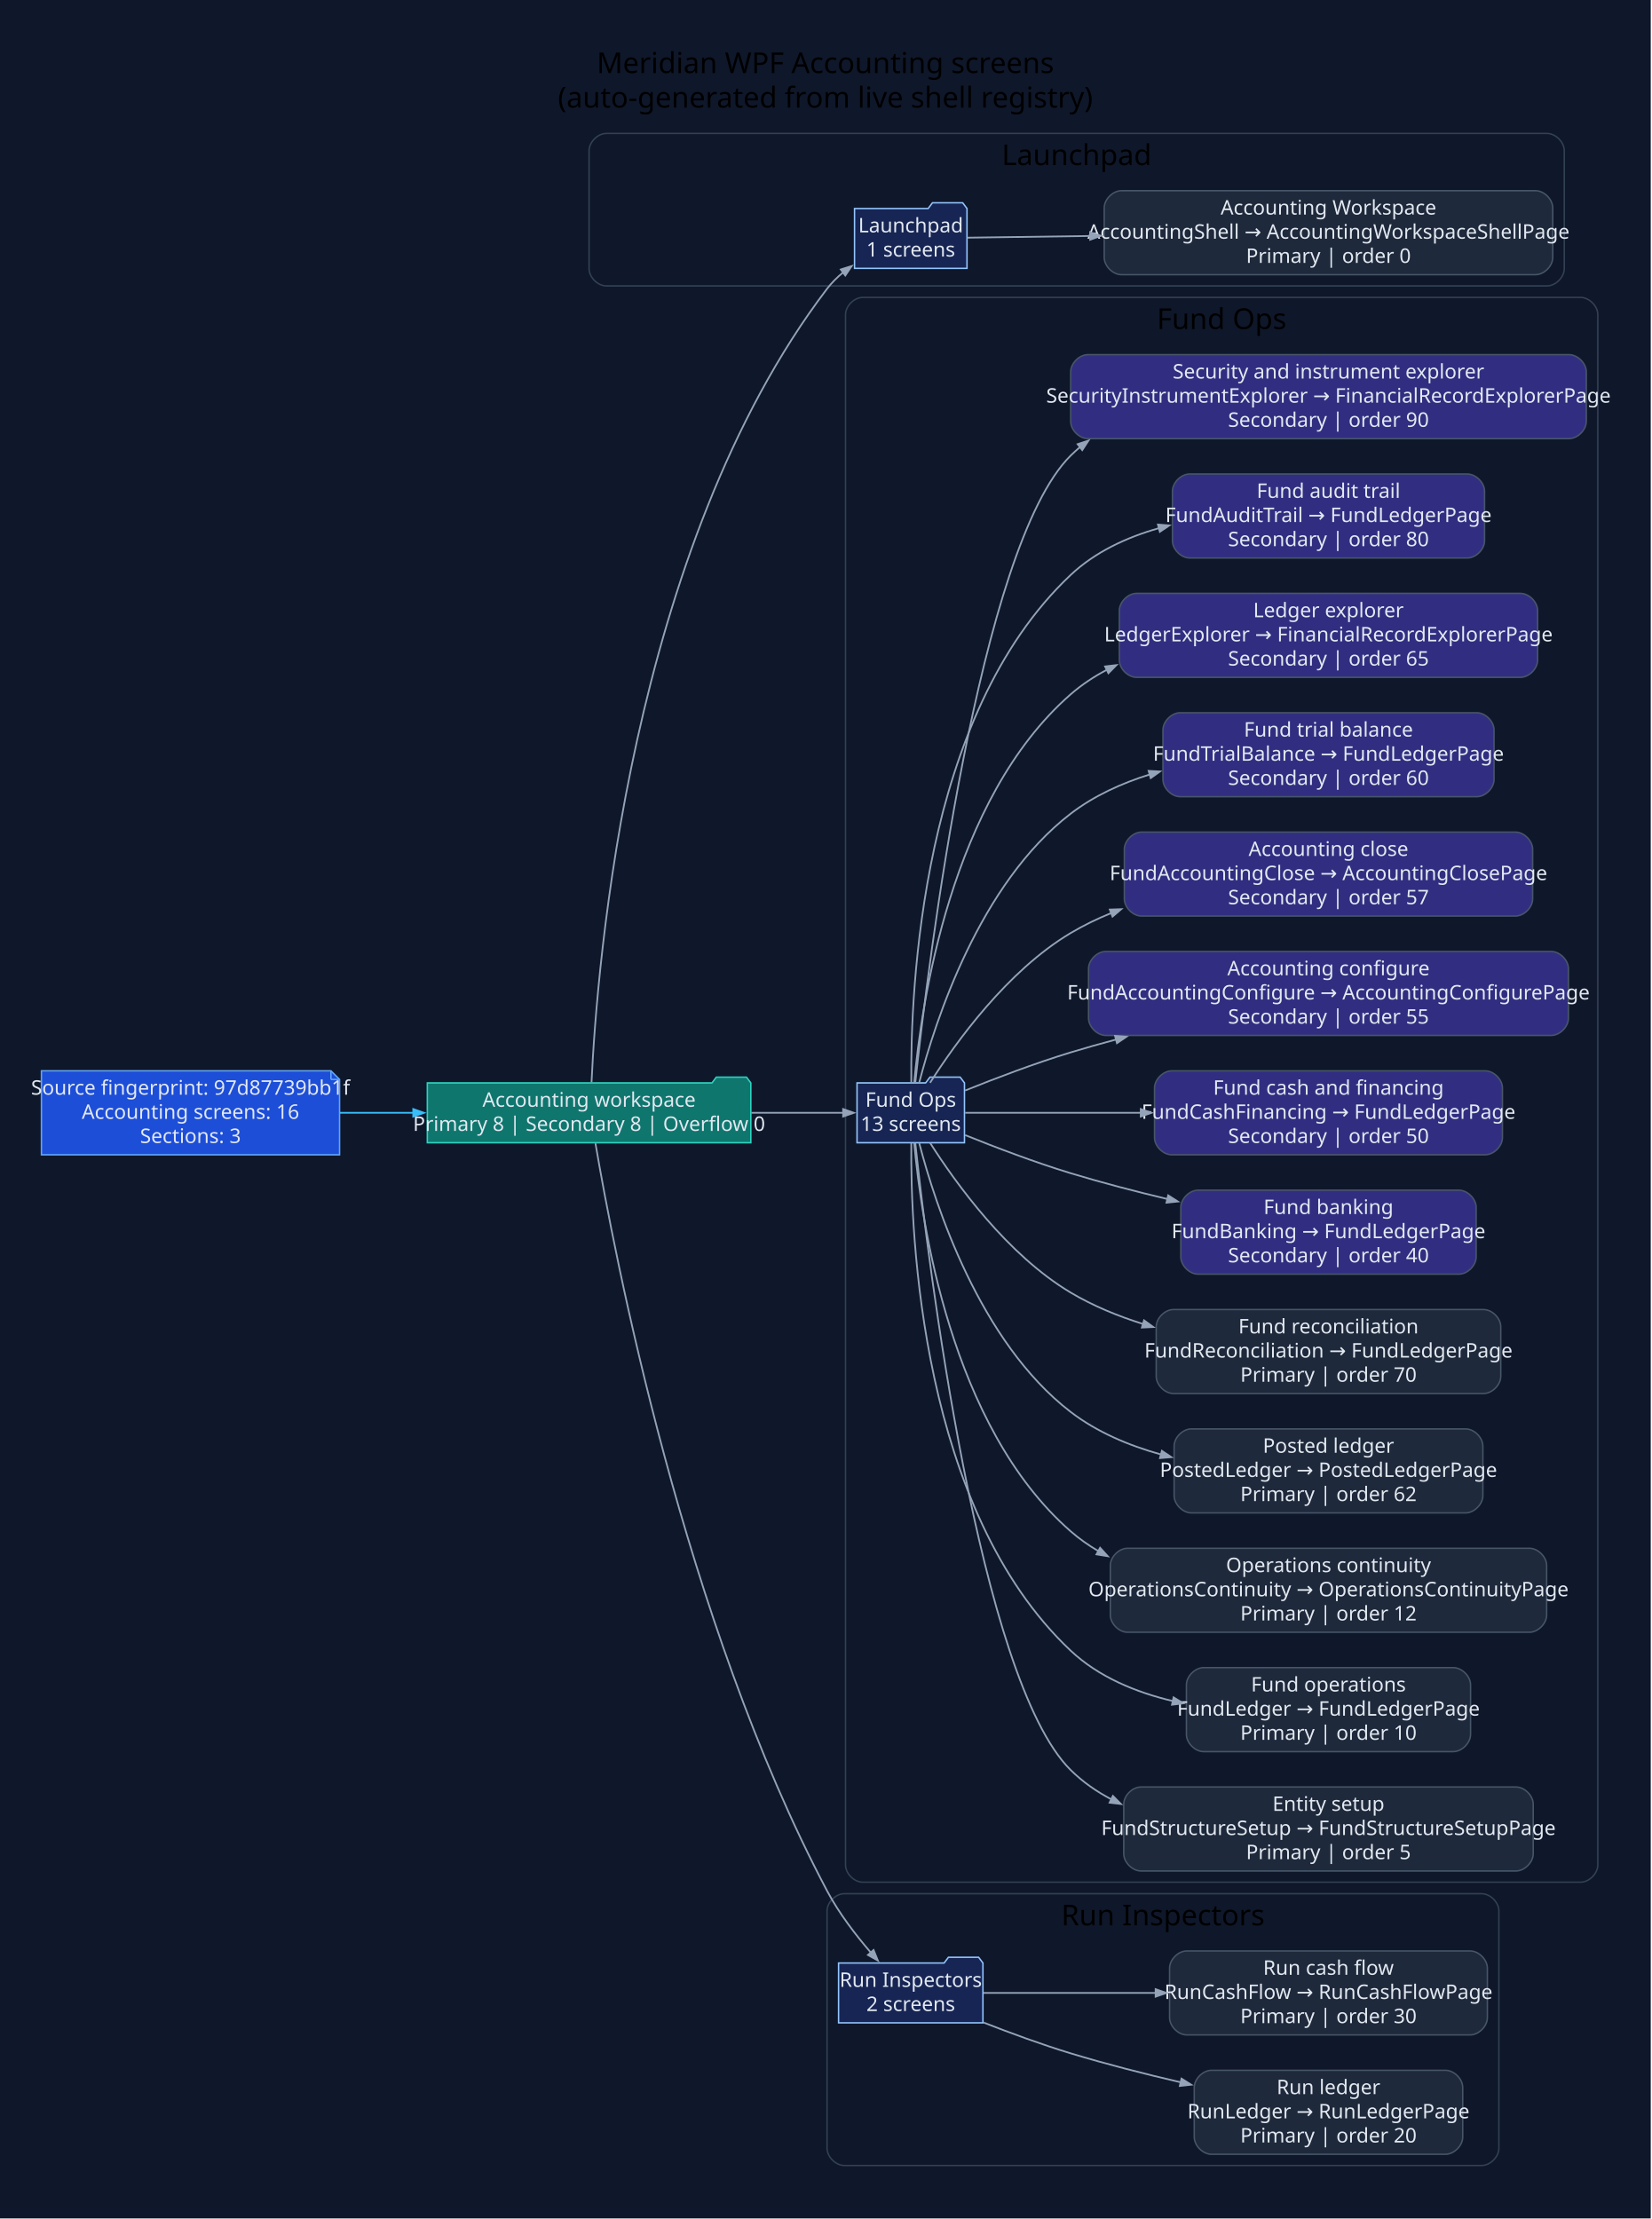
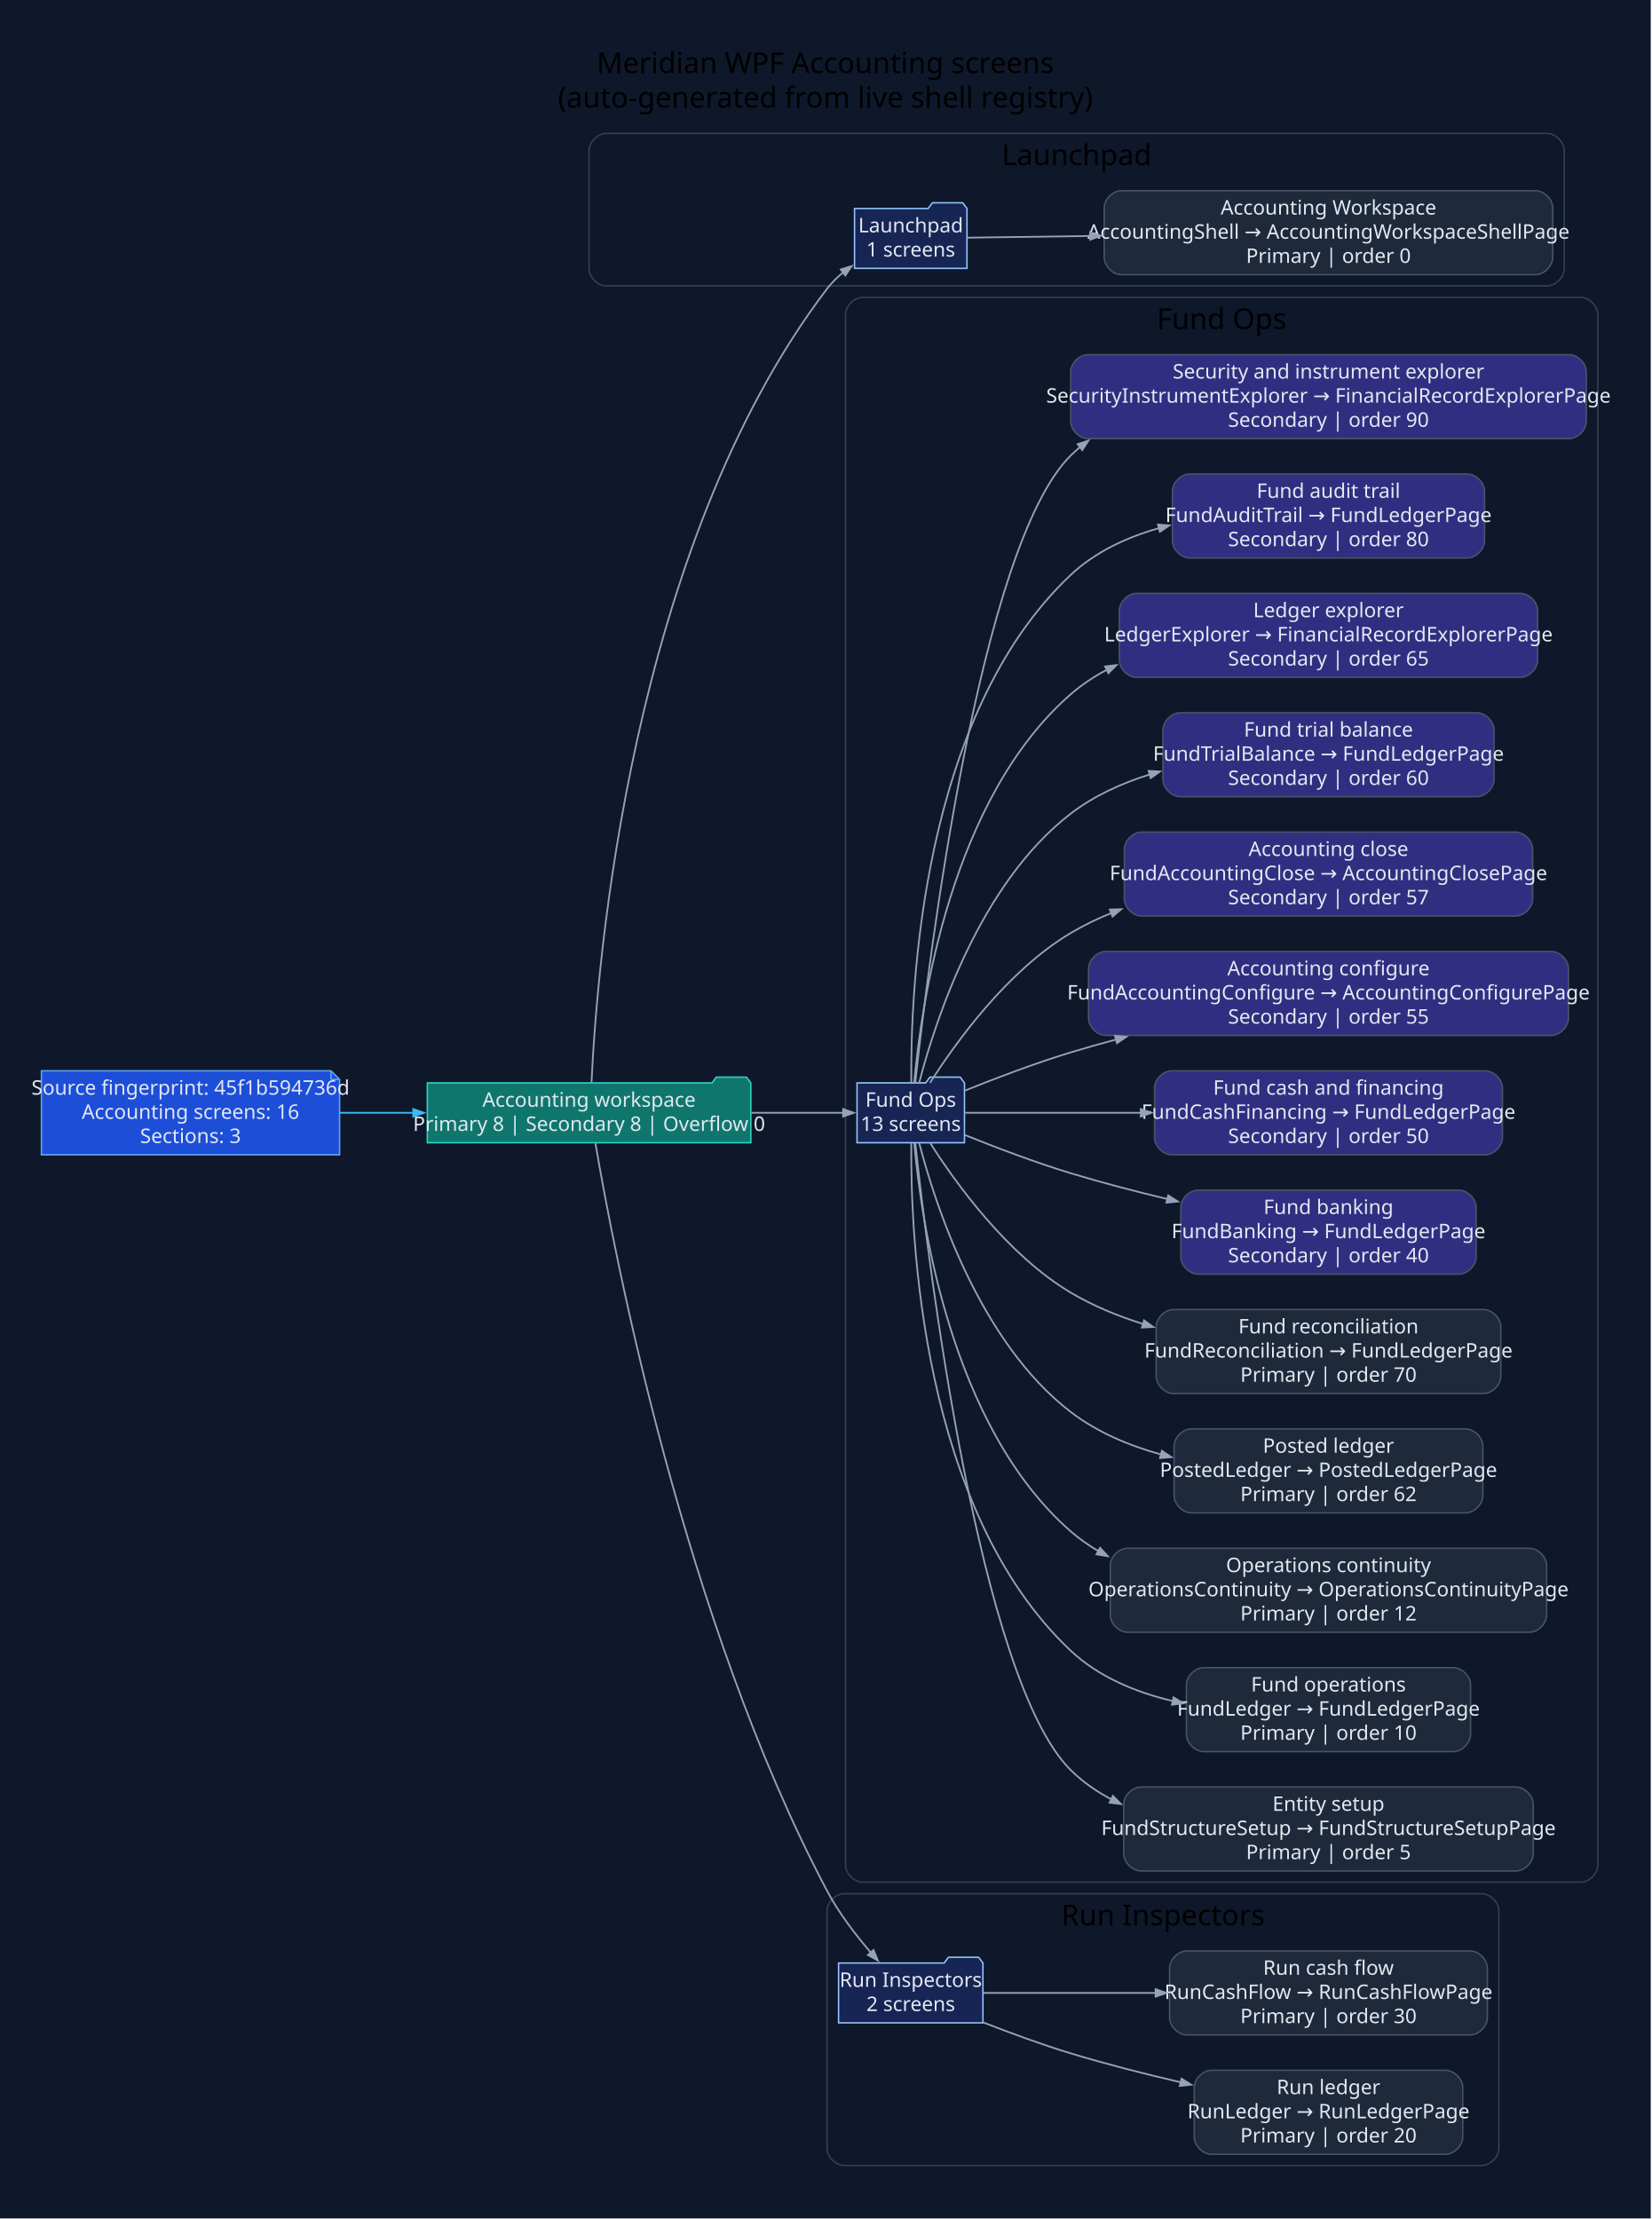
<svg xmlns="http://www.w3.org/2000/svg" width="1148pt" height="1543pt" viewBox="0.00 0.00 1148.00 1543.00">
  <g id="graph0" class="graph" transform="scale(1 1) rotate(0) translate(28.8 1513.8)">
    <polygon fill="#0f172a" stroke="none" points="-28.8,28.8 -28.8,-1513.8 1118.93,-1513.8 1118.93,28.8 -28.8,28.8" />
    <text xml:space="preserve" text-anchor="middle" x="545.06" y="-1463" font-family="Segoe UI" font-size="20.00">Meridian WPF Accounting screens</text>
    <text xml:space="preserve" text-anchor="middle" x="545.06" y="-1439" font-family="Segoe UI" font-size="20.00">(auto-generated from live shell registry)</text>
    <g id="clust1" class="cluster">
      <path fill="#0f172a" stroke="#334155" d="M392.77,-1315C392.77,-1315 1046.81,-1315 1046.81,-1315 1052.81,-1315 1058.81,-1321 1058.81,-1327 1058.81,-1327 1058.81,-1409 1058.81,-1409 1058.81,-1415 1052.81,-1421 1046.81,-1421 1046.81,-1421 392.77,-1421 392.77,-1421 386.77,-1421 380.77,-1415 380.77,-1409 380.77,-1409 380.77,-1327 380.77,-1327 380.77,-1321 386.77,-1315 392.77,-1315" />
      <text xml:space="preserve" text-anchor="middle" x="719.79" y="-1399" font-family="Segoe UI" font-size="20.00">Launchpad</text>
    </g>
    <g id="clust2" class="cluster">
      <path fill="#0f172a" stroke="#334155" d="M571.08,-205C571.08,-205 1070.13,-205 1070.13,-205 1076.13,-205 1082.13,-211 1082.13,-217 1082.13,-217 1082.13,-1295 1082.13,-1295 1082.13,-1301 1076.13,-1307 1070.13,-1307 1070.13,-1307 571.08,-1307 571.08,-1307 565.08,-1307 559.08,-1301 559.08,-1295 559.08,-1295 559.08,-217 559.08,-217 559.08,-211 565.08,-205 571.08,-205" />
      <text xml:space="preserve" text-anchor="middle" x="820.6" y="-1285" font-family="Segoe UI" font-size="20.00">Fund Ops</text>
    </g>
    <g id="clust3" class="cluster">
      <path fill="#0f172a" stroke="#334155" d="M558.24,-8C558.24,-8 1001.35,-8 1001.35,-8 1007.35,-8 1013.35,-14 1013.35,-20 1013.35,-20 1013.35,-185 1013.35,-185 1013.35,-191 1007.35,-197 1001.35,-197 1001.35,-197 558.24,-197 558.24,-197 552.24,-197 546.24,-191 546.24,-185 546.24,-185 546.24,-20 546.24,-20 546.24,-14 552.24,-8 558.24,-8" />
      <text xml:space="preserve" text-anchor="middle" x="779.8" y="-175" font-family="Segoe UI" font-size="20.00">Run Inspectors</text>
    </g>
    <g id="node1" class="node">
      <polygon fill="#1d4ed8" stroke="#60a5fa" points="201.3,-769.2 0,-769.2 0,-710.8 207.3,-710.8 207.3,-763.2 201.3,-769.2" />
      <polyline fill="none" stroke="#60a5fa" points="201.3,-769.2 201.3,-763.2" />
      <polyline fill="none" stroke="#60a5fa" points="207.3,-763.2 201.3,-763.2" />
-       <text xml:space="preserve" text-anchor="middle" x="103.65" y="-752.6" font-family="Segoe UI" font-size="14.00" fill="#e2e8f0">Source fingerprint: 97d87739bb1f</text>
+       <text xml:space="preserve" text-anchor="middle" x="103.65" y="-752.6" font-family="Segoe UI" font-size="14.00" fill="#e2e8f0">Source fingerprint: 45f1b594736d</text>
      <text xml:space="preserve" text-anchor="middle" x="103.65" y="-735.8" font-family="Segoe UI" font-size="14.00" fill="#e2e8f0">Accounting screens: 16</text>
      <text xml:space="preserve" text-anchor="middle" x="103.65" y="-719" font-family="Segoe UI" font-size="14.00" fill="#e2e8f0">Sections: 3</text>
    </g>
    <g id="node2" class="node">
      <polygon fill="#0f766e" stroke="#2dd4bf" points="493.24,-760.8 490.24,-764.8 469.24,-764.8 466.24,-760.8 268.3,-760.8 268.3,-719.2 493.24,-719.2 493.24,-760.8" />
      <text xml:space="preserve" text-anchor="middle" x="380.77" y="-744.2" font-family="Segoe UI" font-size="14.00" fill="#e2e8f0">Accounting workspace</text>
      <text xml:space="preserve" text-anchor="middle" x="380.77" y="-727.4" font-family="Segoe UI" font-size="14.00" fill="#e2e8f0">Primary 8 | Secondary 8 | Overflow 0</text>
    </g>
    <g id="edge1" class="edge">
      <path fill="none" stroke="#38bdf8" stroke-width="1.2" d="M207.48,-740C224.25,-740 241.75,-740 258.9,-740" />
      <polygon fill="#38bdf8" stroke="#38bdf8" stroke-width="1.2" points="258.52,-742.63 266.02,-740 258.52,-737.38 258.52,-742.63" />
    </g>
    <g id="node3" class="node">
      <polygon fill="#172554" stroke="#93c5fd" points="643.53,-1368.8 640.53,-1372.8 619.53,-1372.8 616.53,-1368.8 565.34,-1368.8 565.34,-1327.2 643.53,-1327.2 643.53,-1368.8" />
      <text xml:space="preserve" text-anchor="middle" x="604.43" y="-1352.2" font-family="Segoe UI" font-size="14.00" fill="#e2e8f0">Launchpad</text>
      <text xml:space="preserve" text-anchor="middle" x="604.43" y="-1335.4" font-family="Segoe UI" font-size="14.00" fill="#e2e8f0">1 screens</text>
    </g>
    <g id="edge2" class="edge">
      <path fill="none" stroke="#94a3b8" stroke-width="1.2" d="M382.48,-761.15C386.2,-841.53 408.97,-1132.64 546.24,-1313 549.45,-1317.21 553.32,-1321.03 557.52,-1324.47" />
      <polygon fill="#94a3b8" stroke="#94a3b8" stroke-width="1.2" points="555.79,-1326.45 563.38,-1328.81 558.92,-1322.23 555.79,-1326.45" />
    </g>
    <g id="node5" class="node">
      <polygon fill="#172554" stroke="#93c5fd" points="641.78,-760.8 638.78,-764.8 617.78,-764.8 614.78,-760.8 567.08,-760.8 567.08,-719.2 641.78,-719.2 641.78,-760.8" />
      <text xml:space="preserve" text-anchor="middle" x="604.43" y="-744.2" font-family="Segoe UI" font-size="14.00" fill="#e2e8f0">Fund Ops</text>
      <text xml:space="preserve" text-anchor="middle" x="604.43" y="-727.4" font-family="Segoe UI" font-size="14.00" fill="#e2e8f0">13 screens</text>
    </g>
    <g id="edge4" class="edge">
      <path fill="none" stroke="#94a3b8" stroke-width="1.2" d="M493.58,-740C516.22,-740 538.81,-740 557.56,-740" />
      <polygon fill="#94a3b8" stroke="#94a3b8" stroke-width="1.2" points="557.4,-742.63 564.9,-740 557.4,-737.38 557.4,-742.63" />
    </g>
    <g id="node19" class="node">
      <polygon fill="#172554" stroke="#93c5fd" points="654.62,-148.8 651.62,-152.8 630.62,-152.8 627.62,-148.8 554.24,-148.8 554.24,-107.2 654.62,-107.2 654.62,-148.8" />
      <text xml:space="preserve" text-anchor="middle" x="604.43" y="-132.2" font-family="Segoe UI" font-size="14.00" fill="#e2e8f0">Run Inspectors</text>
      <text xml:space="preserve" text-anchor="middle" x="604.43" y="-115.4" font-family="Segoe UI" font-size="14.00" fill="#e2e8f0">2 screens</text>
    </g>
    <g id="edge18" class="edge">
      <path fill="none" stroke="#94a3b8" stroke-width="1.2" d="M385.21,-718.75C397.94,-643.9 446.86,-386.86 546.24,-199 554.35,-183.68 565.98,-168.47 576.65,-156.09" />
      <polygon fill="#94a3b8" stroke="#94a3b8" stroke-width="1.2" points="578.58,-157.86 581.58,-150.5 574.64,-154.39 578.58,-157.86" />
    </g>
    <g id="node4" class="node">
      <path fill="#1e293b" stroke="#475569" d="M1038.81,-1381.2C1038.81,-1381.2 750.94,-1381.2 750.94,-1381.2 744.94,-1381.2 738.94,-1375.2 738.94,-1369.2 738.94,-1369.2 738.94,-1334.8 738.94,-1334.8 738.94,-1328.8 744.94,-1322.8 750.94,-1322.8 750.94,-1322.8 1038.81,-1322.8 1038.81,-1322.8 1044.81,-1322.8 1050.81,-1328.8 1050.81,-1334.8 1050.81,-1334.8 1050.81,-1369.2 1050.81,-1369.2 1050.81,-1375.2 1044.81,-1381.2 1038.81,-1381.2" />
      <text xml:space="preserve" text-anchor="middle" x="894.87" y="-1364.6" font-family="Segoe UI" font-size="14.00" fill="#e2e8f0">Accounting Workspace</text>
      <text xml:space="preserve" text-anchor="middle" x="894.87" y="-1347.8" font-family="Segoe UI" font-size="14.00" fill="#e2e8f0">AccountingShell → AccountingWorkspaceShellPage</text>
      <text xml:space="preserve" text-anchor="middle" x="894.87" y="-1331" font-family="Segoe UI" font-size="14.00" fill="#e2e8f0">Primary | order 0</text>
    </g>
    <g id="edge3" class="edge">
      <path fill="none" stroke="#94a3b8" stroke-width="1.2" d="M643.73,-1348.53C666.57,-1348.85 697.29,-1349.27 729.39,-1349.72" />
      <polygon fill="#94a3b8" stroke="#94a3b8" stroke-width="1.2" points="729.12,-1352.34 736.65,-1349.82 729.19,-1347.09 729.12,-1352.34" />
    </g>
    <g id="node6" class="node">
      <path fill="#1e293b" stroke="#475569" d="M1025.22,-271.2C1025.22,-271.2 764.52,-271.2 764.52,-271.2 758.52,-271.2 752.52,-265.2 752.52,-259.2 752.52,-259.2 752.52,-224.8 752.52,-224.8 752.52,-218.8 758.52,-212.8 764.52,-212.8 764.52,-212.8 1025.22,-212.8 1025.22,-212.8 1031.22,-212.8 1037.22,-218.8 1037.22,-224.8 1037.22,-224.8 1037.22,-259.2 1037.22,-259.2 1037.22,-265.2 1031.22,-271.2 1025.22,-271.2" />
      <text xml:space="preserve" text-anchor="middle" x="894.87" y="-254.6" font-family="Segoe UI" font-size="14.00" fill="#e2e8f0">Entity setup</text>
      <text xml:space="preserve" text-anchor="middle" x="894.87" y="-237.8" font-family="Segoe UI" font-size="14.00" fill="#e2e8f0">FundStructureSetup → FundStructureSetupPage</text>
      <text xml:space="preserve" text-anchor="middle" x="894.87" y="-221" font-family="Segoe UI" font-size="14.00" fill="#e2e8f0">Primary | order 5</text>
    </g>
    <g id="edge5" class="edge">
      <path fill="none" stroke="#94a3b8" stroke-width="1.2" d="M607.6,-718.9C616.38,-637.6 651.88,-346.07 715.62,-283 723.98,-274.72 733.66,-267.98 744.1,-262.51" />
      <polygon fill="#94a3b8" stroke="#94a3b8" stroke-width="1.2" points="744.98,-265 750.58,-259.36 742.69,-260.28 744.98,-265" />
    </g>
    <g id="node7" class="node">
      <path fill="#1e293b" stroke="#475569" d="M981.66,-354.2C981.66,-354.2 808.09,-354.2 808.09,-354.2 802.09,-354.2 796.09,-348.2 796.09,-342.2 796.09,-342.2 796.09,-307.8 796.09,-307.8 796.09,-301.8 802.09,-295.8 808.09,-295.8 808.09,-295.8 981.66,-295.8 981.66,-295.8 987.66,-295.8 993.66,-301.8 993.66,-307.8 993.66,-307.8 993.66,-342.2 993.66,-342.2 993.66,-348.2 987.66,-354.2 981.66,-354.2" />
      <text xml:space="preserve" text-anchor="middle" x="894.87" y="-337.6" font-family="Segoe UI" font-size="14.00" fill="#e2e8f0">Fund operations</text>
      <text xml:space="preserve" text-anchor="middle" x="894.87" y="-320.8" font-family="Segoe UI" font-size="14.00" fill="#e2e8f0">FundLedger → FundLedgerPage</text>
      <text xml:space="preserve" text-anchor="middle" x="894.87" y="-304" font-family="Segoe UI" font-size="14.00" fill="#e2e8f0">Primary | order 10</text>
    </g>
    <g id="edge6" class="edge">
      <path fill="none" stroke="#94a3b8" stroke-width="1.2" d="M604.81,-718.92C604.17,-655.39 611.38,-464.13 715.62,-366 735.04,-347.72 760.91,-337.02 786.91,-330.89" />
      <polygon fill="#94a3b8" stroke="#94a3b8" stroke-width="1.2" points="787.17,-333.52 793.94,-329.37 786.06,-328.39 787.17,-333.52" />
    </g>
    <g id="node8" class="node">
      <path fill="#1e293b" stroke="#475569" d="M1034.56,-437.2C1034.56,-437.2 755.19,-437.2 755.19,-437.2 749.19,-437.2 743.19,-431.2 743.19,-425.2 743.19,-425.2 743.19,-390.8 743.19,-390.8 743.19,-384.8 749.19,-378.8 755.19,-378.8 755.19,-378.8 1034.56,-378.8 1034.56,-378.8 1040.56,-378.8 1046.56,-384.8 1046.56,-390.8 1046.56,-390.8 1046.56,-425.2 1046.56,-425.2 1046.56,-431.2 1040.56,-437.2 1034.56,-437.2" />
      <text xml:space="preserve" text-anchor="middle" x="894.87" y="-420.6" font-family="Segoe UI" font-size="14.00" fill="#e2e8f0">Operations continuity</text>
      <text xml:space="preserve" text-anchor="middle" x="894.87" y="-403.8" font-family="Segoe UI" font-size="14.00" fill="#e2e8f0">OperationsContinuity → OperationsContinuityPage</text>
      <text xml:space="preserve" text-anchor="middle" x="894.87" y="-387" font-family="Segoe UI" font-size="14.00" fill="#e2e8f0">Primary | order 12</text>
    </g>
    <g id="edge7" class="edge">
      <path fill="none" stroke="#94a3b8" stroke-width="1.2" d="M606.84,-719.02C611.62,-665.31 631.97,-521.99 715.62,-449 721.55,-443.82 728.01,-439.26 734.83,-435.25" />
      <polygon fill="#94a3b8" stroke="#94a3b8" stroke-width="1.2" points="736.08,-437.56 741.41,-431.66 733.56,-432.95 736.08,-437.56" />
    </g>
    <g id="node9" class="node">
      <path fill="#1e293b" stroke="#475569" d="M990.21,-520.2C990.21,-520.2 799.54,-520.2 799.54,-520.2 793.54,-520.2 787.54,-514.2 787.54,-508.2 787.54,-508.2 787.54,-473.8 787.54,-473.8 787.54,-467.8 793.54,-461.8 799.54,-461.8 799.54,-461.8 990.21,-461.8 990.21,-461.8 996.21,-461.8 1002.21,-467.8 1002.21,-473.8 1002.21,-473.8 1002.21,-508.2 1002.21,-508.2 1002.21,-514.2 996.21,-520.2 990.21,-520.2" />
      <text xml:space="preserve" text-anchor="middle" x="894.87" y="-503.6" font-family="Segoe UI" font-size="14.00" fill="#e2e8f0">Posted ledger</text>
      <text xml:space="preserve" text-anchor="middle" x="894.87" y="-486.8" font-family="Segoe UI" font-size="14.00" fill="#e2e8f0">PostedLedger → PostedLedgerPage</text>
      <text xml:space="preserve" text-anchor="middle" x="894.87" y="-470" font-family="Segoe UI" font-size="14.00" fill="#e2e8f0">Primary | order 62</text>
    </g>
    <g id="edge8" class="edge">
      <path fill="none" stroke="#94a3b8" stroke-width="1.2" d="M610.37,-718.79C621.41,-676.3 652.26,-580.66 715.62,-532 733.85,-518 756.03,-508.64 778.46,-502.41" />
      <polygon fill="#94a3b8" stroke="#94a3b8" stroke-width="1.2" points="779.03,-504.97 785.64,-500.55 777.72,-499.89 779.03,-504.97" />
    </g>
    <g id="node10" class="node">
      <path fill="#1e293b" stroke="#475569" d="M1002.66,-603.2C1002.66,-603.2 787.09,-603.2 787.09,-603.2 781.09,-603.2 775.09,-597.2 775.09,-591.2 775.09,-591.2 775.09,-556.8 775.09,-556.8 775.09,-550.8 781.09,-544.8 787.09,-544.8 787.09,-544.8 1002.66,-544.8 1002.66,-544.8 1008.66,-544.8 1014.66,-550.8 1014.66,-556.8 1014.66,-556.8 1014.66,-591.2 1014.66,-591.2 1014.66,-597.2 1008.66,-603.2 1002.66,-603.2" />
      <text xml:space="preserve" text-anchor="middle" x="894.87" y="-586.6" font-family="Segoe UI" font-size="14.00" fill="#e2e8f0">Fund reconciliation</text>
      <text xml:space="preserve" text-anchor="middle" x="894.87" y="-569.8" font-family="Segoe UI" font-size="14.00" fill="#e2e8f0">FundReconciliation → FundLedgerPage</text>
      <text xml:space="preserve" text-anchor="middle" x="894.87" y="-553" font-family="Segoe UI" font-size="14.00" fill="#e2e8f0">Primary | order 70</text>
    </g>
    <g id="edge9" class="edge">
      <path fill="none" stroke="#94a3b8" stroke-width="1.2" d="M617.87,-719.12C635.79,-690.93 671.63,-641.2 715.62,-615 731.09,-605.78 748.46,-598.64 766.12,-593.1" />
      <polygon fill="#94a3b8" stroke="#94a3b8" stroke-width="1.2" points="766.63,-595.69 773.07,-591.03 765.13,-590.66 766.63,-595.69" />
    </g>
    <g id="node11" class="node">
      <path fill="#312e81" stroke="#475569" d="M985.56,-686.2C985.56,-686.2 804.19,-686.2 804.19,-686.2 798.19,-686.2 792.19,-680.2 792.19,-674.2 792.19,-674.2 792.19,-639.8 792.19,-639.8 792.19,-633.8 798.19,-627.8 804.19,-627.8 804.19,-627.8 985.56,-627.8 985.56,-627.8 991.56,-627.8 997.56,-633.8 997.56,-639.8 997.56,-639.8 997.56,-674.2 997.56,-674.2 997.56,-680.2 991.56,-686.2 985.56,-686.2" />
      <text xml:space="preserve" text-anchor="middle" x="894.87" y="-669.6" font-family="Segoe UI" font-size="14.00" fill="#e2e8f0">Fund banking</text>
      <text xml:space="preserve" text-anchor="middle" x="894.87" y="-652.8" font-family="Segoe UI" font-size="14.00" fill="#e2e8f0">FundBanking → FundLedgerPage</text>
      <text xml:space="preserve" text-anchor="middle" x="894.87" y="-636" font-family="Segoe UI" font-size="14.00" fill="#e2e8f0">Secondary | order 40</text>
    </g>
    <g id="edge10" class="edge">
      <path fill="none" stroke="#94a3b8" stroke-width="1.2" d="M642.22,-724.51C663.43,-715.96 690.74,-705.56 715.62,-698 737.21,-691.44 760.55,-685.36 783.01,-680" />
      <polygon fill="#94a3b8" stroke="#94a3b8" stroke-width="1.2" points="783.43,-682.6 790.13,-678.32 782.23,-677.49 783.43,-682.6" />
    </g>
    <g id="node12" class="node">
      <path fill="#312e81" stroke="#475569" d="M1003.83,-769.2C1003.83,-769.2 785.91,-769.2 785.91,-769.2 779.91,-769.2 773.91,-763.2 773.91,-757.2 773.91,-757.2 773.91,-722.8 773.91,-722.8 773.91,-716.8 779.91,-710.8 785.91,-710.8 785.91,-710.8 1003.83,-710.8 1003.83,-710.8 1009.83,-710.8 1015.83,-716.8 1015.83,-722.8 1015.83,-722.8 1015.83,-757.2 1015.83,-757.2 1015.83,-763.2 1009.83,-769.2 1003.83,-769.2" />
      <text xml:space="preserve" text-anchor="middle" x="894.87" y="-752.6" font-family="Segoe UI" font-size="14.00" fill="#e2e8f0">Fund cash and financing</text>
      <text xml:space="preserve" text-anchor="middle" x="894.87" y="-735.8" font-family="Segoe UI" font-size="14.00" fill="#e2e8f0">FundCashFinancing → FundLedgerPage</text>
      <text xml:space="preserve" text-anchor="middle" x="894.87" y="-719" font-family="Segoe UI" font-size="14.00" fill="#e2e8f0">Secondary | order 50</text>
    </g>
    <g id="edge11" class="edge">
      <path fill="none" stroke="#94a3b8" stroke-width="1.2" d="M642.26,-740C673.37,-740 719.88,-740 764.47,-740" />
      <polygon fill="#94a3b8" stroke="#94a3b8" stroke-width="1.2" points="764.34,-742.63 771.84,-740 764.34,-737.38 764.34,-742.63" />
    </g>
    <g id="node13" class="node">
      <path fill="#312e81" stroke="#475569" d="M1049.71,-852.2C1049.71,-852.2 740.04,-852.2 740.04,-852.2 734.04,-852.2 728.04,-846.2 728.04,-840.2 728.04,-840.2 728.04,-805.8 728.04,-805.8 728.04,-799.8 734.04,-793.8 740.04,-793.8 740.04,-793.8 1049.71,-793.8 1049.71,-793.8 1055.71,-793.8 1061.71,-799.8 1061.71,-805.8 1061.71,-805.8 1061.71,-840.2 1061.71,-840.2 1061.71,-846.2 1055.71,-852.2 1049.71,-852.2" />
      <text xml:space="preserve" text-anchor="middle" x="894.87" y="-835.6" font-family="Segoe UI" font-size="14.00" fill="#e2e8f0">Accounting configure</text>
      <text xml:space="preserve" text-anchor="middle" x="894.87" y="-818.8" font-family="Segoe UI" font-size="14.00" fill="#e2e8f0">FundAccountingConfigure → AccountingConfigurePage</text>
      <text xml:space="preserve" text-anchor="middle" x="894.87" y="-802" font-family="Segoe UI" font-size="14.00" fill="#e2e8f0">Secondary | order 55</text>
    </g>
    <g id="edge12" class="edge">
      <path fill="none" stroke="#94a3b8" stroke-width="1.2" d="M642.22,-755.49C663.43,-764.04 690.74,-774.44 715.62,-782 725.93,-785.13 736.64,-788.16 747.46,-791.04" />
      <polygon fill="#94a3b8" stroke="#94a3b8" stroke-width="1.2" points="746.47,-793.5 754.39,-792.87 747.81,-788.42 746.47,-793.5" />
    </g>
    <g id="node14" class="node">
      <path fill="#312e81" stroke="#475569" d="M1024.83,-935.2C1024.83,-935.2 764.92,-935.2 764.92,-935.2 758.92,-935.2 752.92,-929.2 752.92,-923.2 752.92,-923.2 752.92,-888.8 752.92,-888.8 752.92,-882.8 758.92,-876.8 764.92,-876.8 764.92,-876.8 1024.83,-876.8 1024.83,-876.8 1030.83,-876.8 1036.83,-882.8 1036.83,-888.8 1036.83,-888.8 1036.83,-923.2 1036.83,-923.2 1036.83,-929.2 1030.83,-935.2 1024.83,-935.2" />
      <text xml:space="preserve" text-anchor="middle" x="894.87" y="-918.6" font-family="Segoe UI" font-size="14.00" fill="#e2e8f0">Accounting close</text>
      <text xml:space="preserve" text-anchor="middle" x="894.87" y="-901.8" font-family="Segoe UI" font-size="14.00" fill="#e2e8f0">FundAccountingClose → AccountingClosePage</text>
      <text xml:space="preserve" text-anchor="middle" x="894.87" y="-885" font-family="Segoe UI" font-size="14.00" fill="#e2e8f0">Secondary | order 57</text>
    </g>
    <g id="edge13" class="edge">
      <path fill="none" stroke="#94a3b8" stroke-width="1.2" d="M617.87,-760.88C635.79,-789.07 671.63,-838.8 715.62,-865 724.57,-870.33 734.16,-874.97 744.07,-879.01" />
      <polygon fill="#94a3b8" stroke="#94a3b8" stroke-width="1.2" points="742.83,-881.34 750.77,-881.6 744.72,-876.44 742.83,-881.34" />
    </g>
    <g id="node15" class="node">
      <path fill="#312e81" stroke="#475569" d="M997.98,-1018.2C997.98,-1018.2 791.77,-1018.2 791.77,-1018.2 785.77,-1018.2 779.77,-1012.2 779.77,-1006.2 779.77,-1006.2 779.77,-971.8 779.77,-971.8 779.77,-965.8 785.77,-959.8 791.77,-959.8 791.77,-959.8 997.98,-959.8 997.98,-959.8 1003.98,-959.8 1009.98,-965.8 1009.98,-971.8 1009.98,-971.8 1009.98,-1006.2 1009.98,-1006.2 1009.98,-1012.2 1003.98,-1018.2 997.98,-1018.2" />
      <text xml:space="preserve" text-anchor="middle" x="894.87" y="-1001.6" font-family="Segoe UI" font-size="14.00" fill="#e2e8f0">Fund trial balance</text>
      <text xml:space="preserve" text-anchor="middle" x="894.87" y="-984.8" font-family="Segoe UI" font-size="14.00" fill="#e2e8f0">FundTrialBalance → FundLedgerPage</text>
      <text xml:space="preserve" text-anchor="middle" x="894.87" y="-968" font-family="Segoe UI" font-size="14.00" fill="#e2e8f0">Secondary | order 60</text>
    </g>
    <g id="edge14" class="edge">
      <path fill="none" stroke="#94a3b8" stroke-width="1.2" d="M610.37,-761.21C621.41,-803.7 652.26,-899.34 715.62,-948 731.75,-960.38 750.95,-969.14 770.7,-975.3" />
      <polygon fill="#94a3b8" stroke="#94a3b8" stroke-width="1.2" points="769.81,-977.78 777.74,-977.36 771.28,-972.74 769.81,-977.78" />
    </g>
    <g id="node16" class="node">
      <path fill="#312e81" stroke="#475569" d="M1028.29,-1101.2C1028.29,-1101.2 761.45,-1101.2 761.45,-1101.2 755.45,-1101.2 749.45,-1095.2 749.45,-1089.2 749.45,-1089.2 749.45,-1054.8 749.45,-1054.8 749.45,-1048.8 755.45,-1042.8 761.45,-1042.8 761.45,-1042.8 1028.29,-1042.8 1028.29,-1042.8 1034.29,-1042.8 1040.29,-1048.8 1040.29,-1054.8 1040.29,-1054.8 1040.29,-1089.2 1040.29,-1089.2 1040.29,-1095.2 1034.29,-1101.2 1028.29,-1101.2" />
      <text xml:space="preserve" text-anchor="middle" x="894.87" y="-1084.6" font-family="Segoe UI" font-size="14.00" fill="#e2e8f0">Ledger explorer</text>
      <text xml:space="preserve" text-anchor="middle" x="894.87" y="-1067.8" font-family="Segoe UI" font-size="14.00" fill="#e2e8f0">LedgerExplorer → FinancialRecordExplorerPage</text>
      <text xml:space="preserve" text-anchor="middle" x="894.87" y="-1051" font-family="Segoe UI" font-size="14.00" fill="#e2e8f0">Secondary | order 65</text>
    </g>
    <g id="edge15" class="edge">
      <path fill="none" stroke="#94a3b8" stroke-width="1.2" d="M606.84,-760.98C611.62,-814.69 631.97,-958.01 715.62,-1031 723.3,-1037.7 731.86,-1043.37 740.95,-1048.15" />
      <polygon fill="#94a3b8" stroke="#94a3b8" stroke-width="1.2" points="739.55,-1050.39 747.44,-1051.33 741.86,-1045.67 739.55,-1050.39" />
    </g>
    <g id="node17" class="node">
      <path fill="#312e81" stroke="#475569" d="M991.39,-1184.2C991.39,-1184.2 798.36,-1184.2 798.36,-1184.2 792.36,-1184.2 786.36,-1178.2 786.36,-1172.2 786.36,-1172.2 786.36,-1137.8 786.36,-1137.8 786.36,-1131.8 792.36,-1125.8 798.36,-1125.8 798.36,-1125.8 991.39,-1125.8 991.39,-1125.8 997.39,-1125.8 1003.39,-1131.8 1003.39,-1137.8 1003.39,-1137.8 1003.39,-1172.2 1003.39,-1172.2 1003.39,-1178.2 997.39,-1184.2 991.39,-1184.2" />
      <text xml:space="preserve" text-anchor="middle" x="894.87" y="-1167.6" font-family="Segoe UI" font-size="14.00" fill="#e2e8f0">Fund audit trail</text>
      <text xml:space="preserve" text-anchor="middle" x="894.87" y="-1150.8" font-family="Segoe UI" font-size="14.00" fill="#e2e8f0">FundAuditTrail → FundLedgerPage</text>
      <text xml:space="preserve" text-anchor="middle" x="894.87" y="-1134" font-family="Segoe UI" font-size="14.00" fill="#e2e8f0">Secondary | order 80</text>
    </g>
    <g id="edge16" class="edge">
      <path fill="none" stroke="#94a3b8" stroke-width="1.2" d="M604.81,-761.08C604.17,-824.61 611.38,-1015.87 715.62,-1114 732.56,-1129.95 754.41,-1140.13 776.97,-1146.53" />
      <polygon fill="#94a3b8" stroke="#94a3b8" stroke-width="1.2" points="776.3,-1149.07 784.22,-1148.43 777.63,-1143.99 776.3,-1149.07" />
    </g>
    <g id="node18" class="node">
      <path fill="#312e81" stroke="#475569" d="M1062.13,-1267.2C1062.13,-1267.2 727.62,-1267.2 727.62,-1267.2 721.62,-1267.2 715.62,-1261.2 715.62,-1255.2 715.62,-1255.2 715.62,-1220.8 715.62,-1220.8 715.62,-1214.8 721.62,-1208.8 727.62,-1208.8 727.62,-1208.8 1062.13,-1208.8 1062.13,-1208.8 1068.13,-1208.8 1074.13,-1214.8 1074.13,-1220.8 1074.13,-1220.8 1074.13,-1255.2 1074.13,-1255.2 1074.13,-1261.2 1068.13,-1267.2 1062.13,-1267.2" />
      <text xml:space="preserve" text-anchor="middle" x="894.87" y="-1250.6" font-family="Segoe UI" font-size="14.00" fill="#e2e8f0">Security and instrument explorer</text>
      <text xml:space="preserve" text-anchor="middle" x="894.87" y="-1233.8" font-family="Segoe UI" font-size="14.00" fill="#e2e8f0">SecurityInstrumentExplorer → FinancialRecordExplorerPage</text>
      <text xml:space="preserve" text-anchor="middle" x="894.87" y="-1217" font-family="Segoe UI" font-size="14.00" fill="#e2e8f0">Secondary | order 90</text>
    </g>
    <g id="edge17" class="edge">
      <path fill="none" stroke="#94a3b8" stroke-width="1.2" d="M607.6,-761.1C616.38,-842.4 651.88,-1133.93 715.62,-1197 717.76,-1199.12 720,-1201.14 722.3,-1203.07" />
      <polygon fill="#94a3b8" stroke="#94a3b8" stroke-width="1.2" points="720.46,-1204.96 728.01,-1207.45 723.66,-1200.8 720.46,-1204.96" />
    </g>
    <g id="node20" class="node">
      <path fill="#1e293b" stroke="#475569" d="M976.21,-74.2C976.21,-74.2 813.54,-74.2 813.54,-74.2 807.54,-74.2 801.54,-68.2 801.54,-62.2 801.54,-62.2 801.54,-27.8 801.54,-27.8 801.54,-21.8 807.54,-15.8 813.54,-15.8 813.54,-15.8 976.21,-15.8 976.21,-15.8 982.21,-15.8 988.21,-21.8 988.21,-27.8 988.21,-27.8 988.21,-62.2 988.21,-62.2 988.21,-68.2 982.21,-74.2 976.21,-74.2" />
      <text xml:space="preserve" text-anchor="middle" x="894.87" y="-57.6" font-family="Segoe UI" font-size="14.00" fill="#e2e8f0">Run ledger</text>
      <text xml:space="preserve" text-anchor="middle" x="894.87" y="-40.8" font-family="Segoe UI" font-size="14.00" fill="#e2e8f0">RunLedger → RunLedgerPage</text>
      <text xml:space="preserve" text-anchor="middle" x="894.87" y="-24" font-family="Segoe UI" font-size="14.00" fill="#e2e8f0">Primary | order 20</text>
    </g>
    <g id="edge19" class="edge">
      <path fill="none" stroke="#94a3b8" stroke-width="1.2" d="M655.12,-107.39C673.88,-100.05 695.54,-92.1 715.62,-86 740.22,-78.52 767.08,-71.67 792.32,-65.81" />
      <polygon fill="#94a3b8" stroke="#94a3b8" stroke-width="1.2" points="792.68,-68.42 799.41,-64.18 791.51,-63.3 792.68,-68.42" />
    </g>
    <g id="node21" class="node">
      <path fill="#1e293b" stroke="#475569" d="M993.35,-157.2C993.35,-157.2 796.39,-157.2 796.39,-157.2 790.39,-157.2 784.39,-151.2 784.39,-145.2 784.39,-145.2 784.39,-110.8 784.39,-110.8 784.39,-104.8 790.39,-98.8 796.39,-98.8 796.39,-98.8 993.35,-98.8 993.35,-98.8 999.35,-98.8 1005.35,-104.8 1005.35,-110.8 1005.35,-110.8 1005.35,-145.2 1005.35,-145.2 1005.35,-151.2 999.35,-157.2 993.35,-157.2" />
      <text xml:space="preserve" text-anchor="middle" x="894.87" y="-140.6" font-family="Segoe UI" font-size="14.00" fill="#e2e8f0">Run cash flow</text>
      <text xml:space="preserve" text-anchor="middle" x="894.87" y="-123.8" font-family="Segoe UI" font-size="14.00" fill="#e2e8f0">RunCashFlow → RunCashFlowPage</text>
      <text xml:space="preserve" text-anchor="middle" x="894.87" y="-107" font-family="Segoe UI" font-size="14.00" fill="#e2e8f0">Primary | order 30</text>
    </g>
    <g id="edge20" class="edge">
      <path fill="none" stroke="#94a3b8" stroke-width="1.2" d="M655.02,-128C688.03,-128 732.89,-128 774.82,-128" />
      <polygon fill="#94a3b8" stroke="#94a3b8" stroke-width="1.2" points="774.68,-130.63 782.18,-128 774.68,-125.38 774.68,-130.63" />
    </g>
  </g>
</svg>
